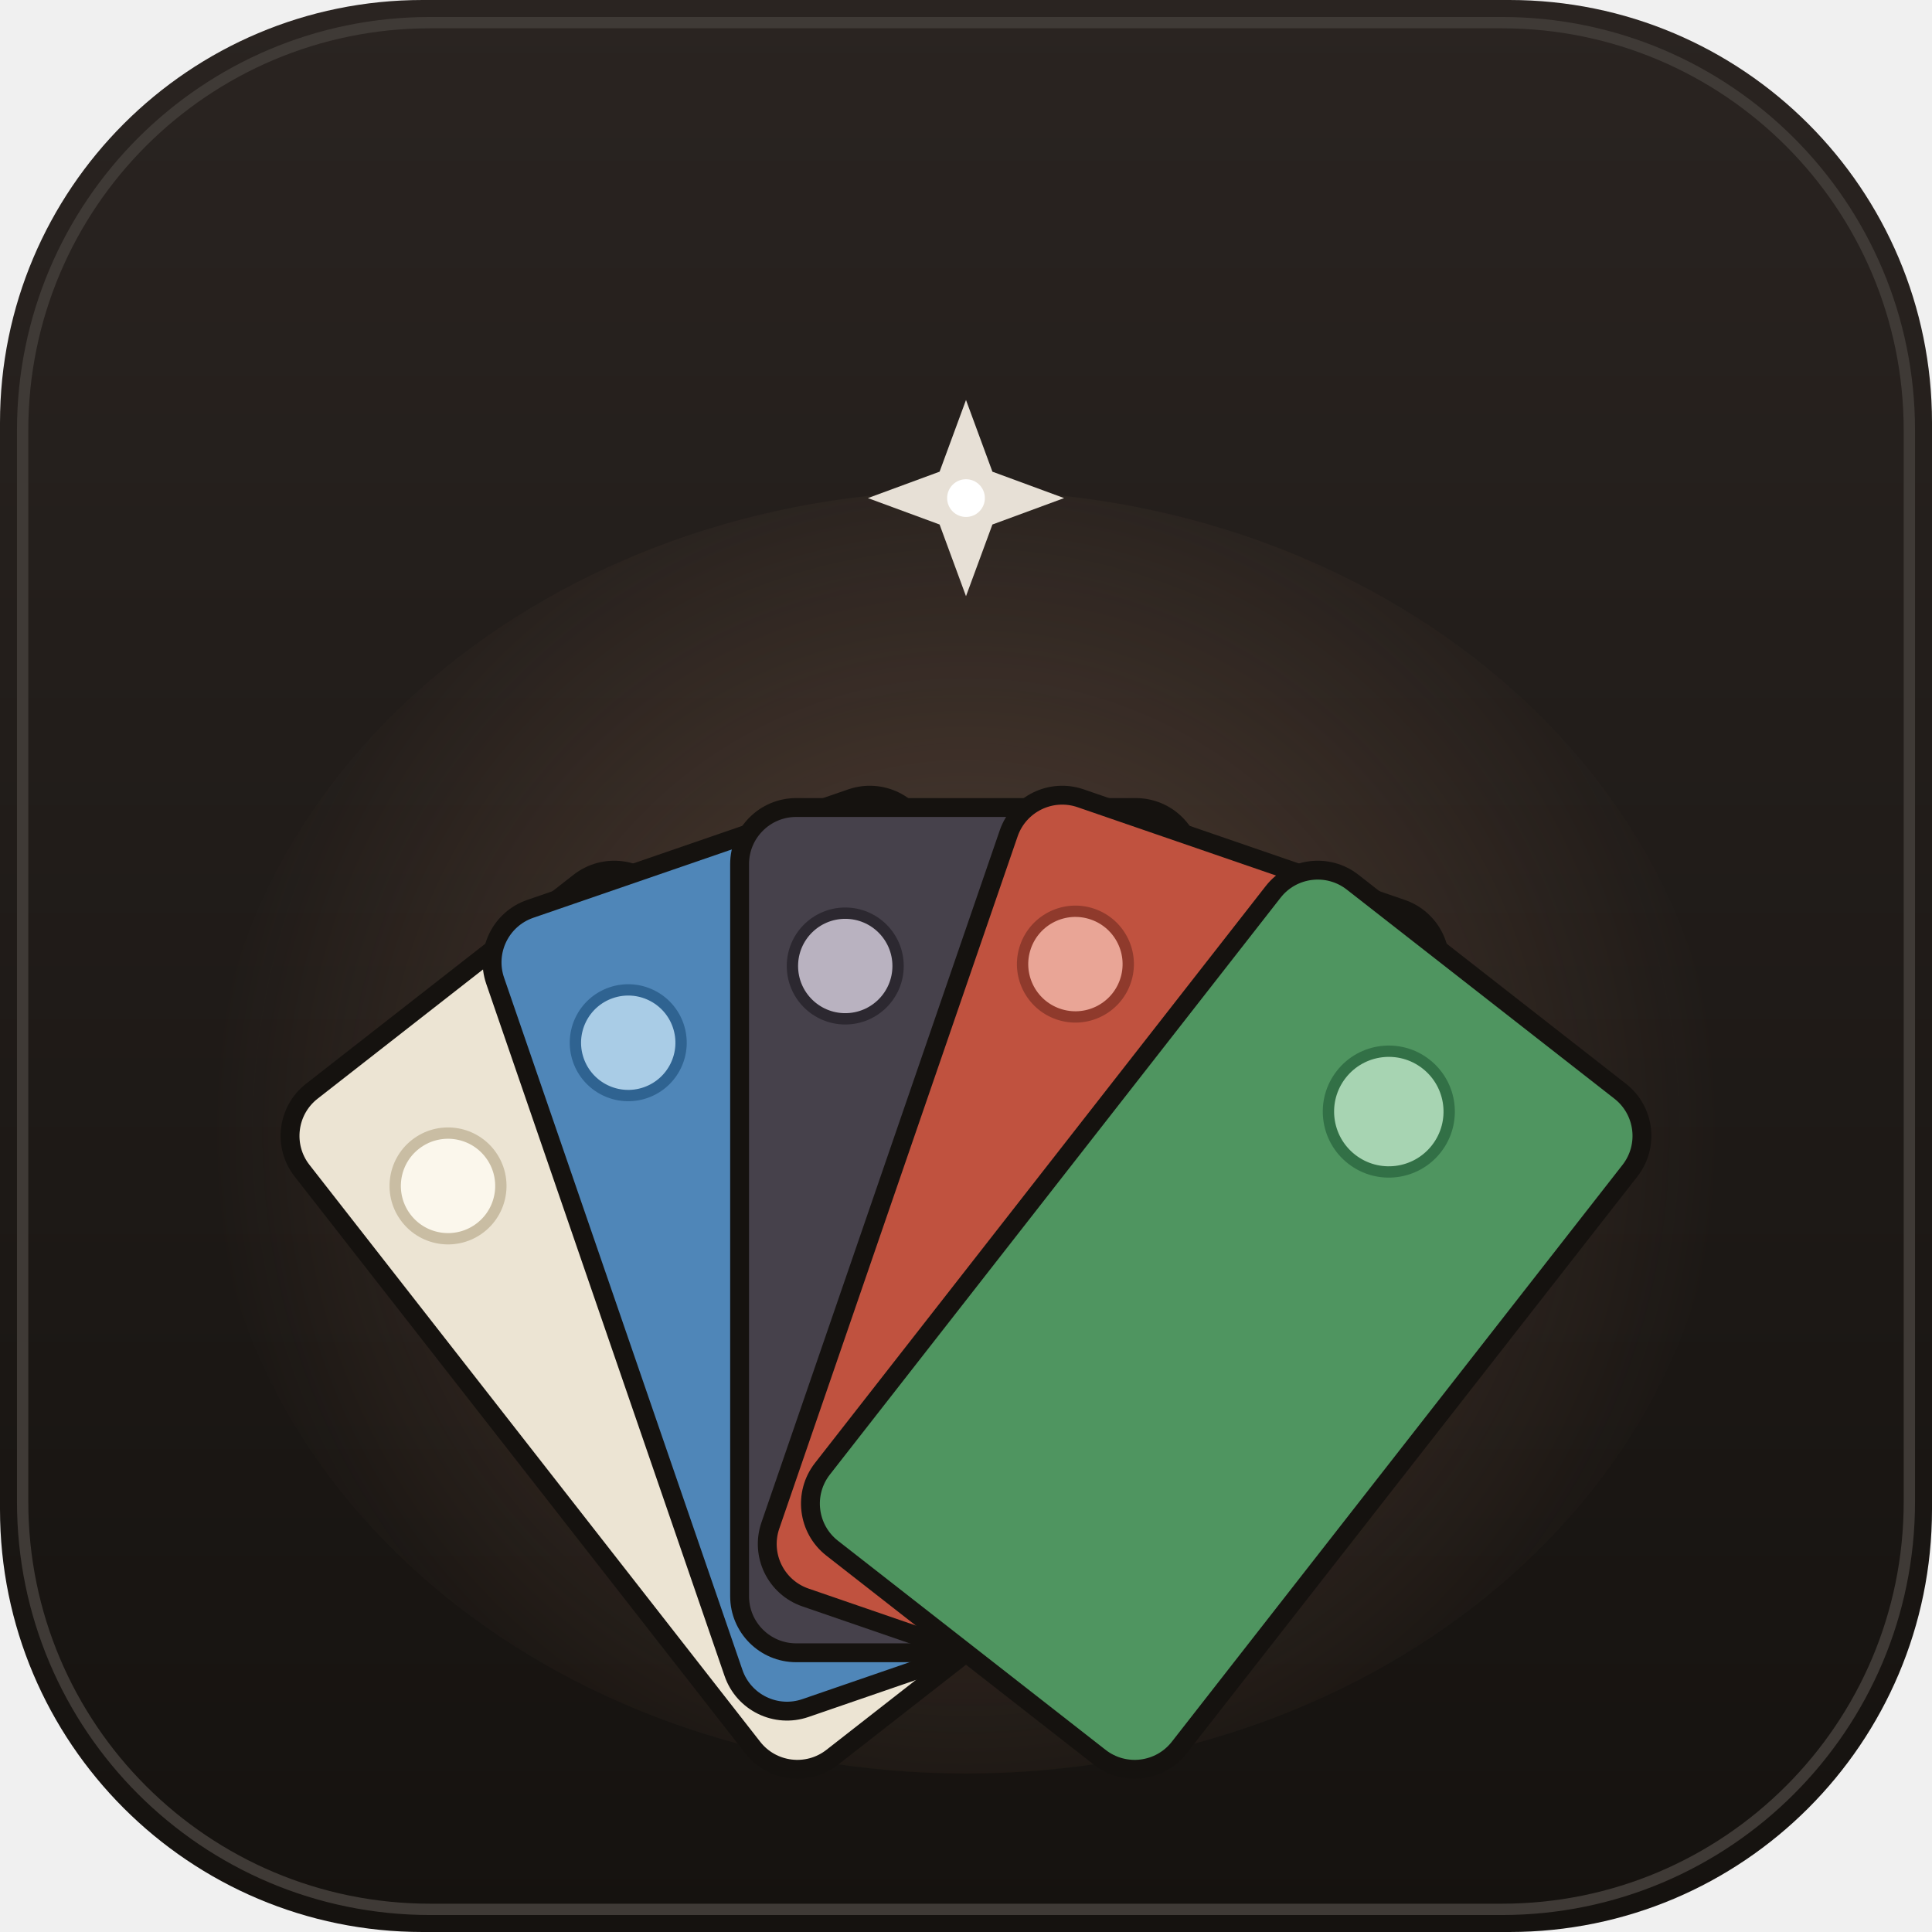
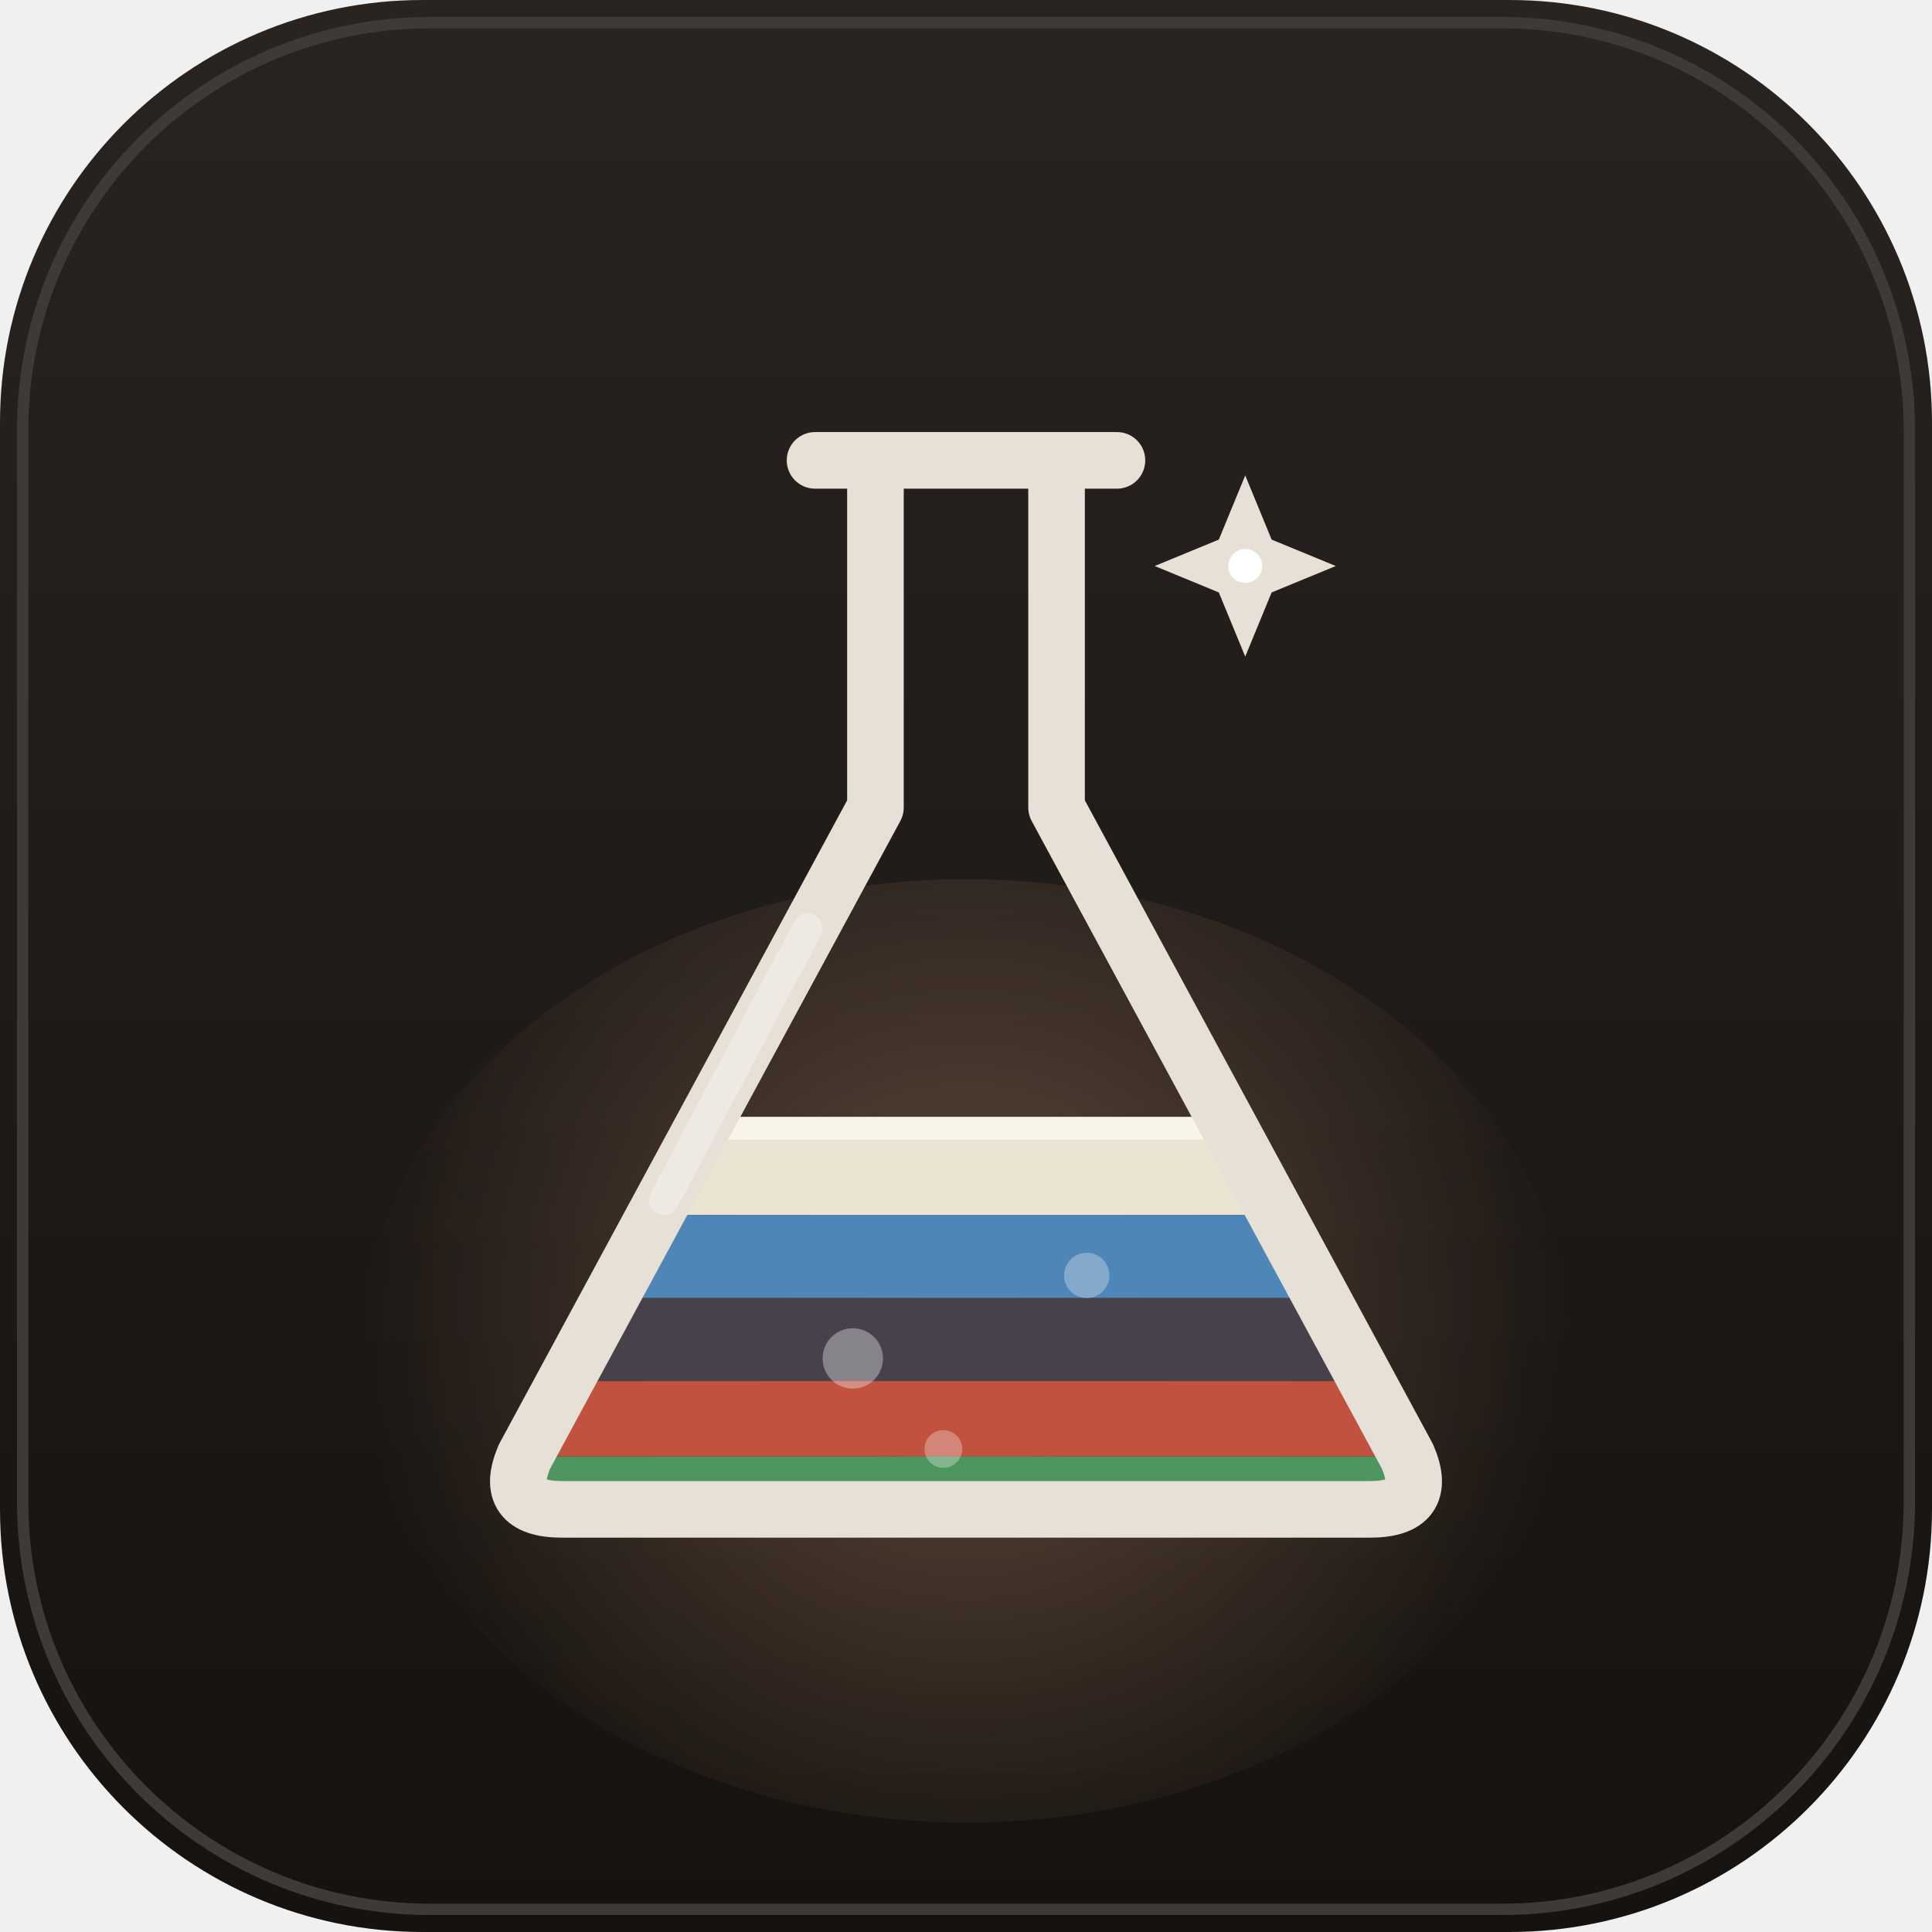
<svg xmlns="http://www.w3.org/2000/svg" width="512" height="512" viewBox="0 0 512 512" fill="none" role="img" aria-label="Project Brew">
  <defs>
    <linearGradient id="bg" x1="0" y1="0" x2="0" y2="512" gradientUnits="userSpaceOnUse">
      <stop offset="0" stop-color="#2a2421" />
      <stop offset="1" stop-color="#15120f" />
    </linearGradient>
-     <radialGradient id="glow" cx="256" cy="300" r="200" gradientUnits="userSpaceOnUse">
-       <stop offset="0" stop-color="#c89172" stop-opacity="0.32" />
+     <radialGradient id="glow" cx="256" cy="350" r="160" gradientUnits="userSpaceOnUse">
+       <stop offset="0" stop-color="#c89172" stop-opacity="0.40" />
      <stop offset="1" stop-color="#c89172" stop-opacity="0" />
    </radialGradient>
+     <clipPath id="inner">
+       <path d="M232 124 L232 214 L139 386 Q133 400 149 400 L363 400 Q379 400 373 386 L280 214 L280 124 Z" />
+     </clipPath>
  </defs>
  <rect width="512" height="512" rx="112" fill="url(#bg)" />
  <rect x="6" y="6" width="500" height="500" rx="108" fill="none" stroke="#3f3a36" stroke-width="3" />
-   <g>
-     <ellipse cx="256" cy="300" rx="200" ry="170" fill="url(#glow)" />
-     <g transform="rotate(-38 256 438)">
-       <rect x="196" y="214" width="120" height="224" rx="15" fill="#ece4d3" stroke="#15120f" stroke-width="5" />
-       <circle cx="224" cy="256" r="14" fill="#fbf7ec" stroke="#c9bda3" stroke-width="3" />
-     </g>
-     <g transform="rotate(-19 256 438)">
-       <rect x="196" y="214" width="120" height="224" rx="15" fill="#4f86b8" stroke="#15120f" stroke-width="5" />
-       <circle cx="224" cy="256" r="14" fill="#a9cce6" stroke="#2f6391" stroke-width="3" />
-     </g>
-     <g transform="rotate(0 256 438)">
-       <rect x="196" y="214" width="120" height="224" rx="15" fill="#46414b" stroke="#15120f" stroke-width="5" />
-       <circle cx="224" cy="256" r="14" fill="#b9b2c0" stroke="#2c2830" stroke-width="3" />
-     </g>
-     <g transform="rotate(19 256 438)">
-       <rect x="196" y="214" width="120" height="224" rx="15" fill="#c0523f" stroke="#15120f" stroke-width="5" />
-       <circle cx="224" cy="256" r="14" fill="#e9a596" stroke="#8f3a2c" stroke-width="3" />
-     </g>
-     <g transform="rotate(38 256 438)">
-       <rect x="196" y="214" width="120" height="224" rx="15" fill="#4f9560" stroke="#15120f" stroke-width="5" />
-       <circle cx="256" cy="256" r="16" fill="#a7d4b2" stroke="#327046" stroke-width="3" />
-     </g>
-     <g transform="translate(256 132)">
-       <path d="M0 -26 L7 -7 L26 0 L7 7 L0 26 L-7 7 L-26 0 L-7 -7 Z" fill="#e7e0d6" />
-       <circle cx="0" cy="0" r="5" fill="#fff" />
-     </g>
+   <ellipse cx="256" cy="358" rx="160" ry="125" fill="url(#glow)" />
+   <g clip-path="url(#inner)">
+     <rect x="110" y="296" width="292" height="26" fill="#ece4d3" />
+     <rect x="110" y="322" width="292" height="22" fill="#4f86b8" />
+     <rect x="110" y="344" width="292" height="22" fill="#46414b" />
+     <rect x="110" y="366" width="292" height="20" fill="#c0523f" />
+     <rect x="110" y="386" width="292" height="20" fill="#4f9560" />
+     <rect x="110" y="296" width="292" height="6" fill="#fbf7ec" opacity="0.85" />
+     <circle cx="226" cy="360" r="8" fill="#ffffff" opacity="0.35" />
+     <circle cx="288" cy="338" r="6" fill="#ffffff" opacity="0.30" />
+     <circle cx="250" cy="384" r="5" fill="#ffffff" opacity="0.30" />
+   </g>
+   <path d="M232 124 L232 214 L139 386 Q133 400 149 400 L363 400 Q379 400 373 386 L280 214 L280 124" fill="none" stroke="#e7e0d6" stroke-width="15" stroke-linecap="round" stroke-linejoin="round" />
+   <path d="M216 122 L296 122" stroke="#e7e0d6" stroke-width="15" stroke-linecap="round" />
+   <path d="M214 246 L176 318" stroke="#ffffff" stroke-width="8" stroke-linecap="round" opacity="0.30" />
+   <g transform="translate(330 150)">
+     <path d="M0 -24 L7 -7 L24 0 L7 7 L0 24 L-7 7 L-24 0 L-7 -7 Z" fill="#e7e0d6" />
+     <circle cx="0" cy="0" r="4.5" fill="#fff" />
  </g>
</svg>
